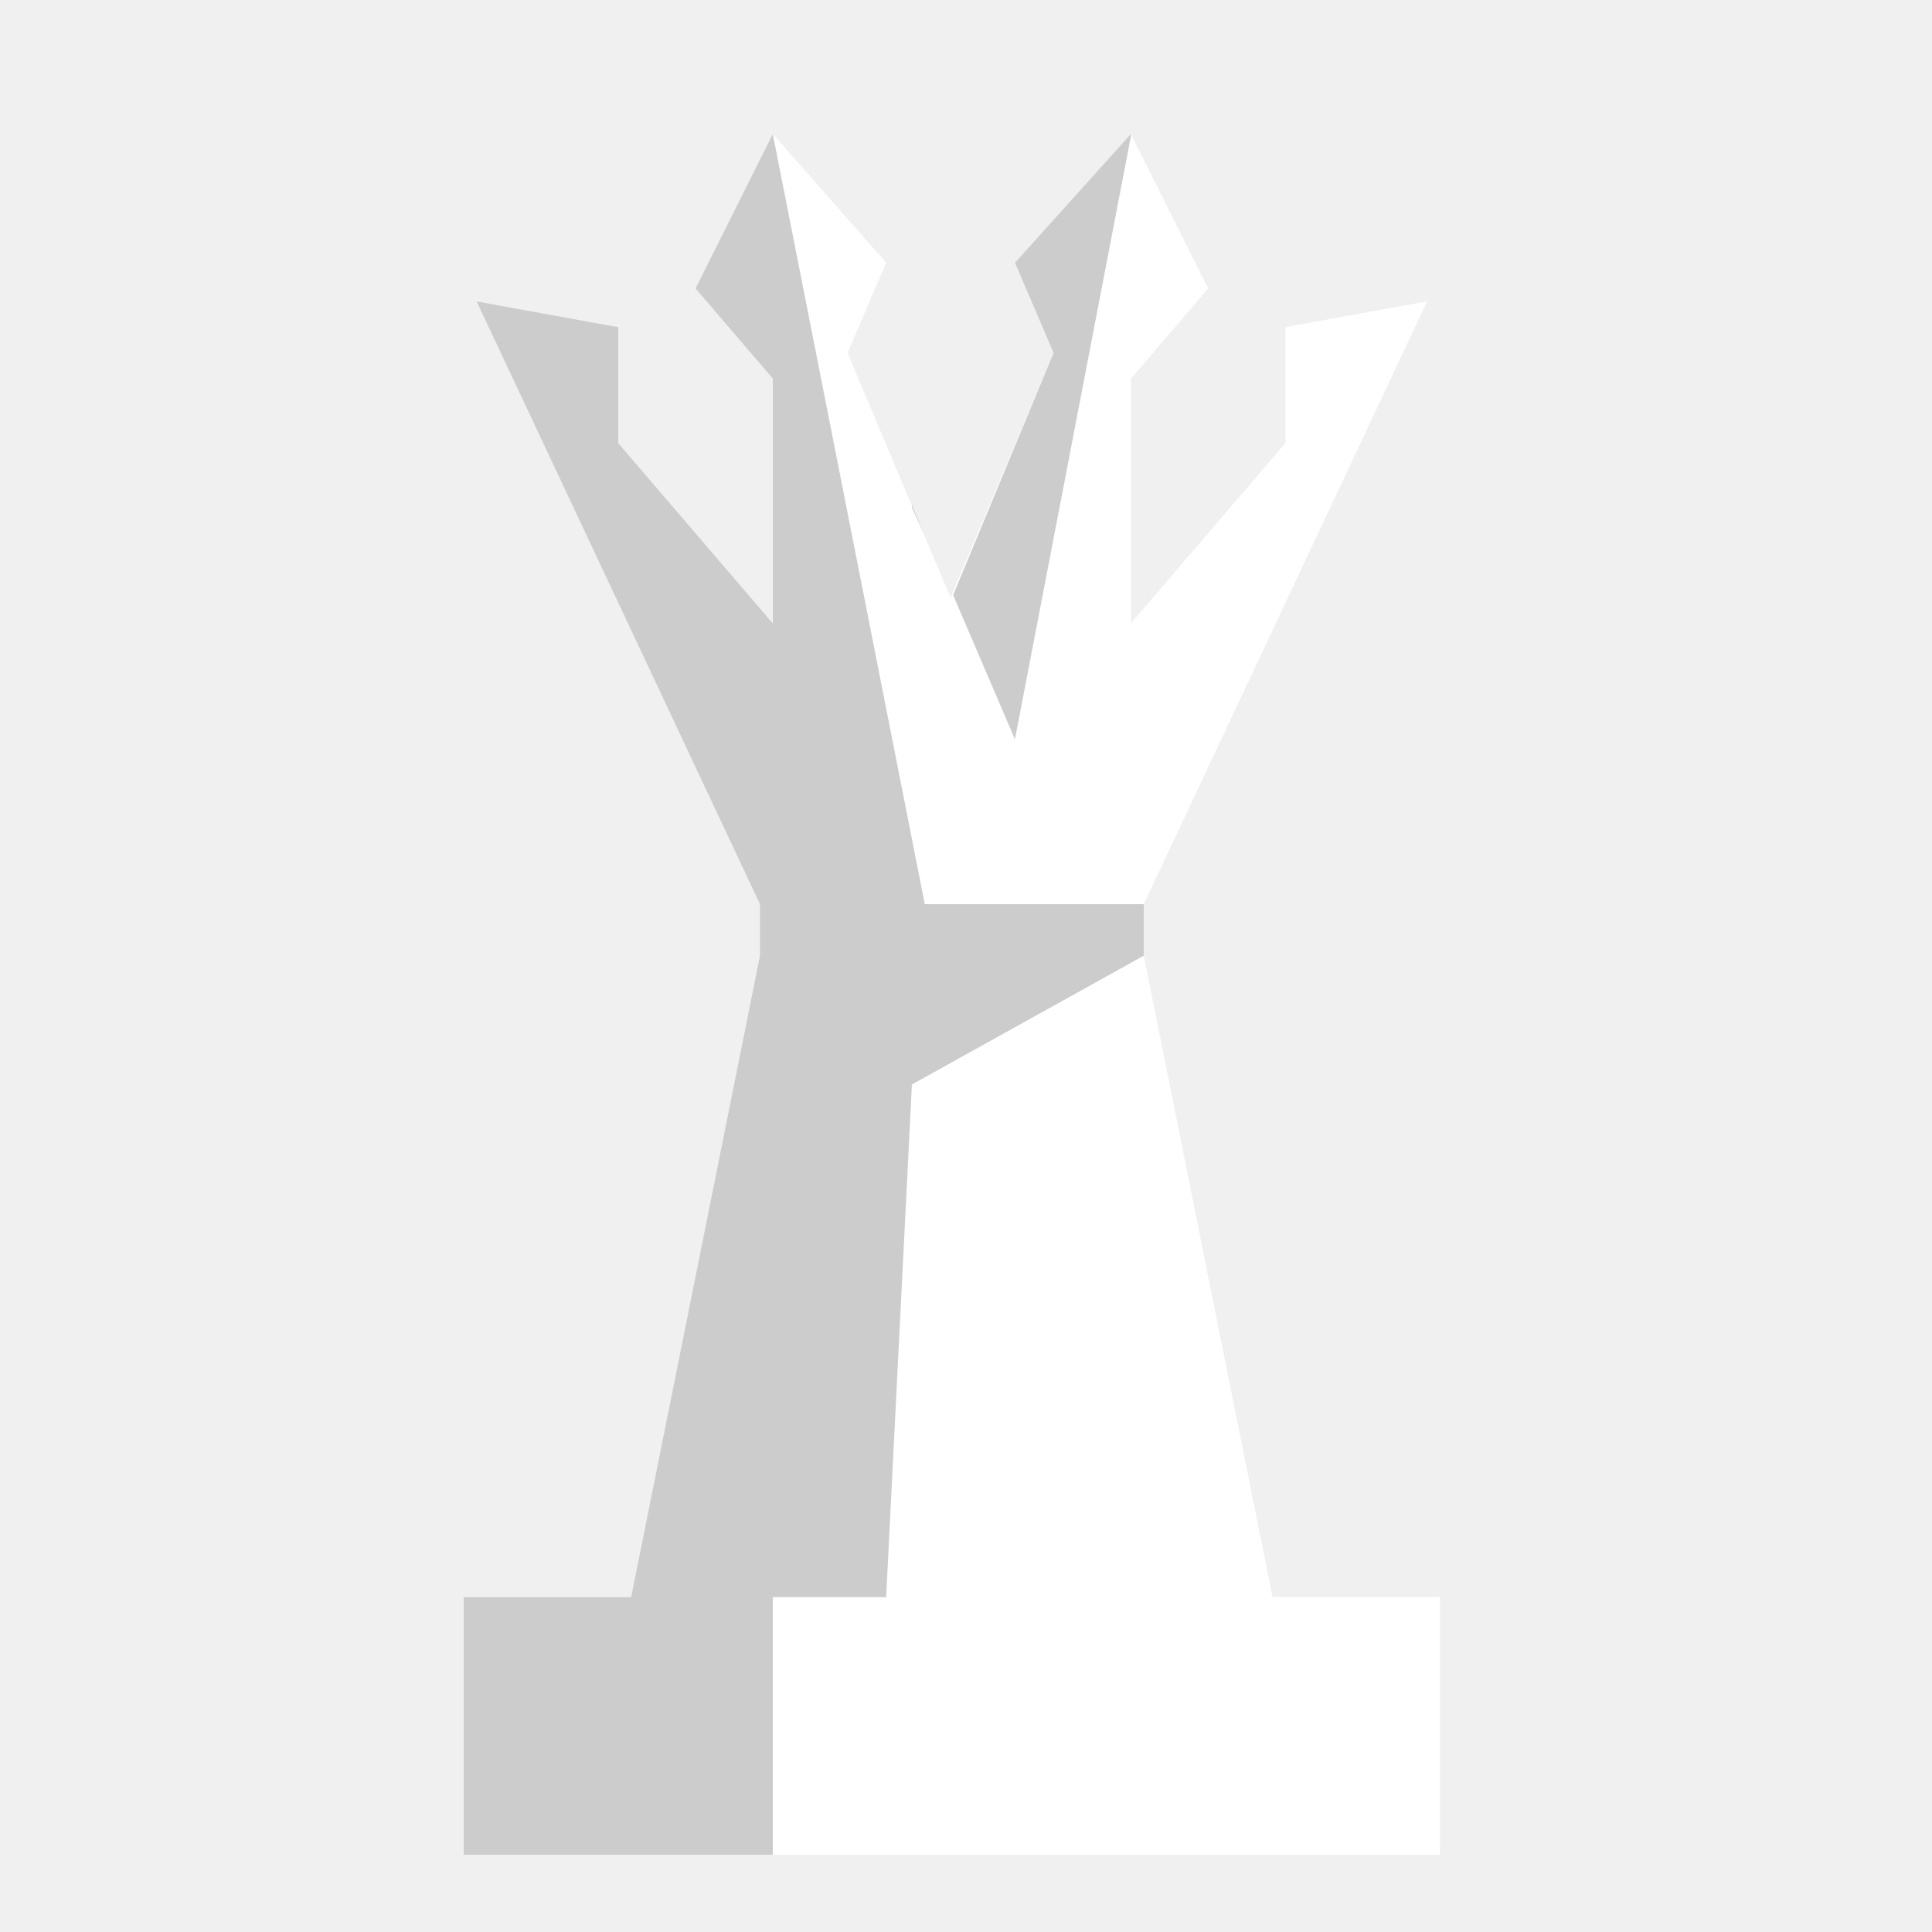
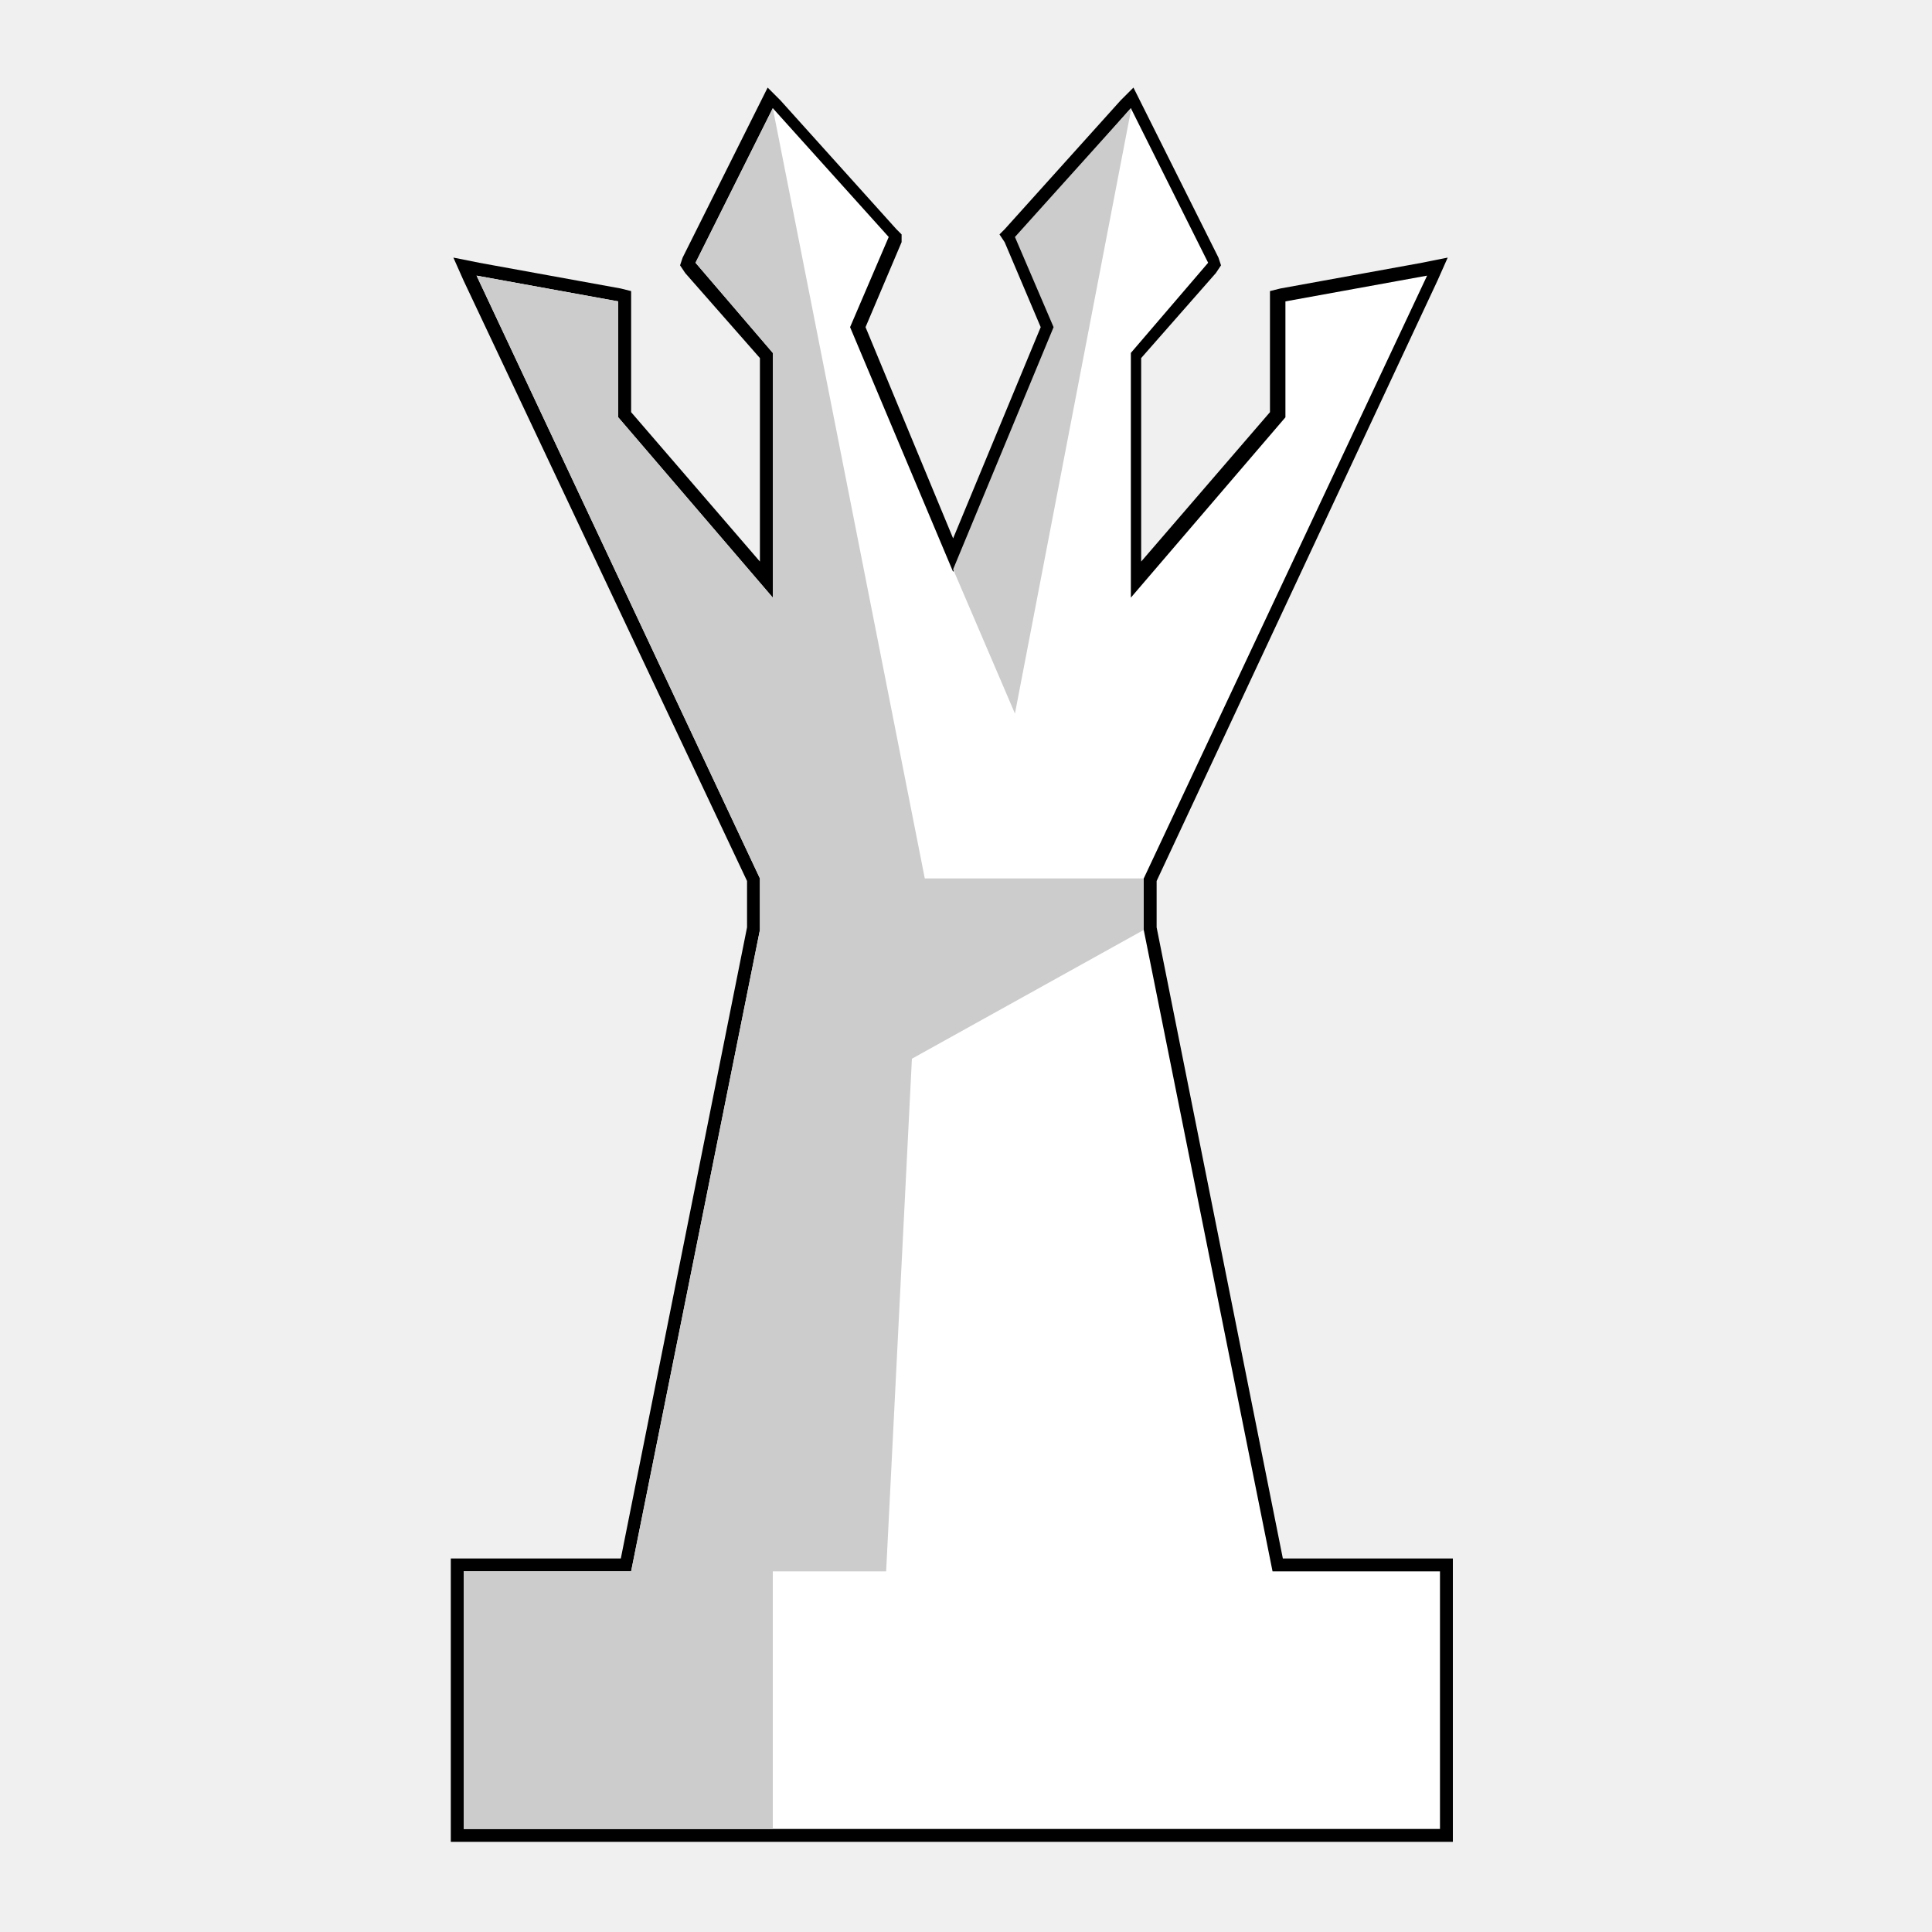
<svg xmlns="http://www.w3.org/2000/svg" version="1.1" id="Layer_1" x="0px" y="0px" viewBox="0 0 75 75" style="enable-background:new 0 0 75 75;" xml:space="preserve">
  <style type="text/css">
	.st0{fill:#FFFFFF;}
	.st1{fill:#CCCCCC;}
</style>
-   <g id="queen">
-     <polygon class="st0" points="49.4,62 44.4,37.1 44.4,35.1 44.4,35.1 55.4,11.7 49.9,12.7 49.9,17.2 43.9,24.2 43.9,14.7 46.9,11.2    43.9,5.2 39.4,10.2 40.9,13.7 36.9,23.2 32.9,13.7 34.4,10.2 30,5.2 27,11.2 30,14.7 30,24.2 24,17.2 24,12.7 18.5,11.7 29.5,35.1    29.5,37.1 24.5,62 18,62 18,72 55.9,72 55.9,62  " />
-     <polygon class="st1" points="39.4,28.7 43.9,5.3 43.9,5.2 39.4,10.2 40.9,13.7 37,23.1  " />
-     <polygon class="st1" points="35.4,19.6 35.4,19.7 35.9,20.8  " />
-     <polygon class="st1" points="44.4,35.1 35.9,35.1 30,5.2 27,11.2 30,14.7 30,24.2 24,17.2 24,12.7 18.5,11.7 29.5,35.1 29.5,37.1    24.5,62 18,62 18,72 30,72 30,62 34.4,62 35.4,42.1 44.4,37.1 44.4,35.1  " />
+   <g id="w_queen">
+     <g>
+       <polygon class="st0" points="17.8,71.3 17.8,60.8 24.3,60.8 29.2,36.1 29.2,34.2 18.1,10.4 24.2,11.5 24.2,16.1 29.7,22.5     29.7,13.8 26.7,10.3 29.9,3.8 34.7,9.2 33.2,12.7 36.9,21.5 40.6,12.7 39.1,9.2 44,3.8 47.2,10.3 44.2,13.8 44.2,22.5 49.6,16.1     49.6,11.5 55.8,10.4 44.7,34.2 44.7,36.1 49.6,60.8 56.1,60.8 56.1,71.3   " />
+       <path d="M43.9,4.2l3,6l-3,3.5v9.5l6-7v-4.5l5.5-1l-11,23.4l0,0v2l5,24.9h6.5v10H18V61h6.5l5-24.9v-2l-11-23.4l5.5,1v4.5l6,7v-9.5    l-3-3.5l3-6l4.5,5L33,12.7l4,9.5l4-9.5l-1.5-3.5L43.9,4.2 M29.8,3.4L29.5,4l-3,6l-0.1,0.3l0.2,0.3l2.9,3.3v7.9l-5-5.8v-4.3v-0.4    l-0.4-0.1l-5.5-1l-1-0.2l0.4,0.9l11,23.3V36l-4.9,24.5H18h-0.5V61v10v0.5H18h37.9h0.5V71V61v-0.5h-0.5h-6.1L44.9,36v-1.8    l10.9-23.3l0.4-0.9l-1,0.2l-5.5,1l-0.4,0.1v0.4V16l-5,5.8v-7.9l2.9-3.3l0.2-0.3L47.3,10l-3-6L44,3.4l-0.5,0.5l-4.5,5l-0.2,0.2    L39,9.4l1.4,3.3L37,20.9l-3.4-8.2L35,9.4V9.1l-0.2-0.2l-4.5-5L29.8,3.4L29.8,3.4z" />
+     </g>
+     <g>
+       <polygon class="st1" points="39.4,27.7 43.9,4.3 43.9,4.2 39.4,9.2 40.9,12.7 37,22.1   " />
+       <polygon class="st1" points="44.4,34.1 35.9,34.1 30,4.2 27,10.2 30,13.7 30,23.2 24,16.2 24,11.7 18.5,10.7 29.5,34.1 29.5,36.1     24.5,61 18,61 18,71 30,71 30,61 34.4,61 35.4,41.1 44.4,36.1   " />
+     </g>
  </g>
</svg>
